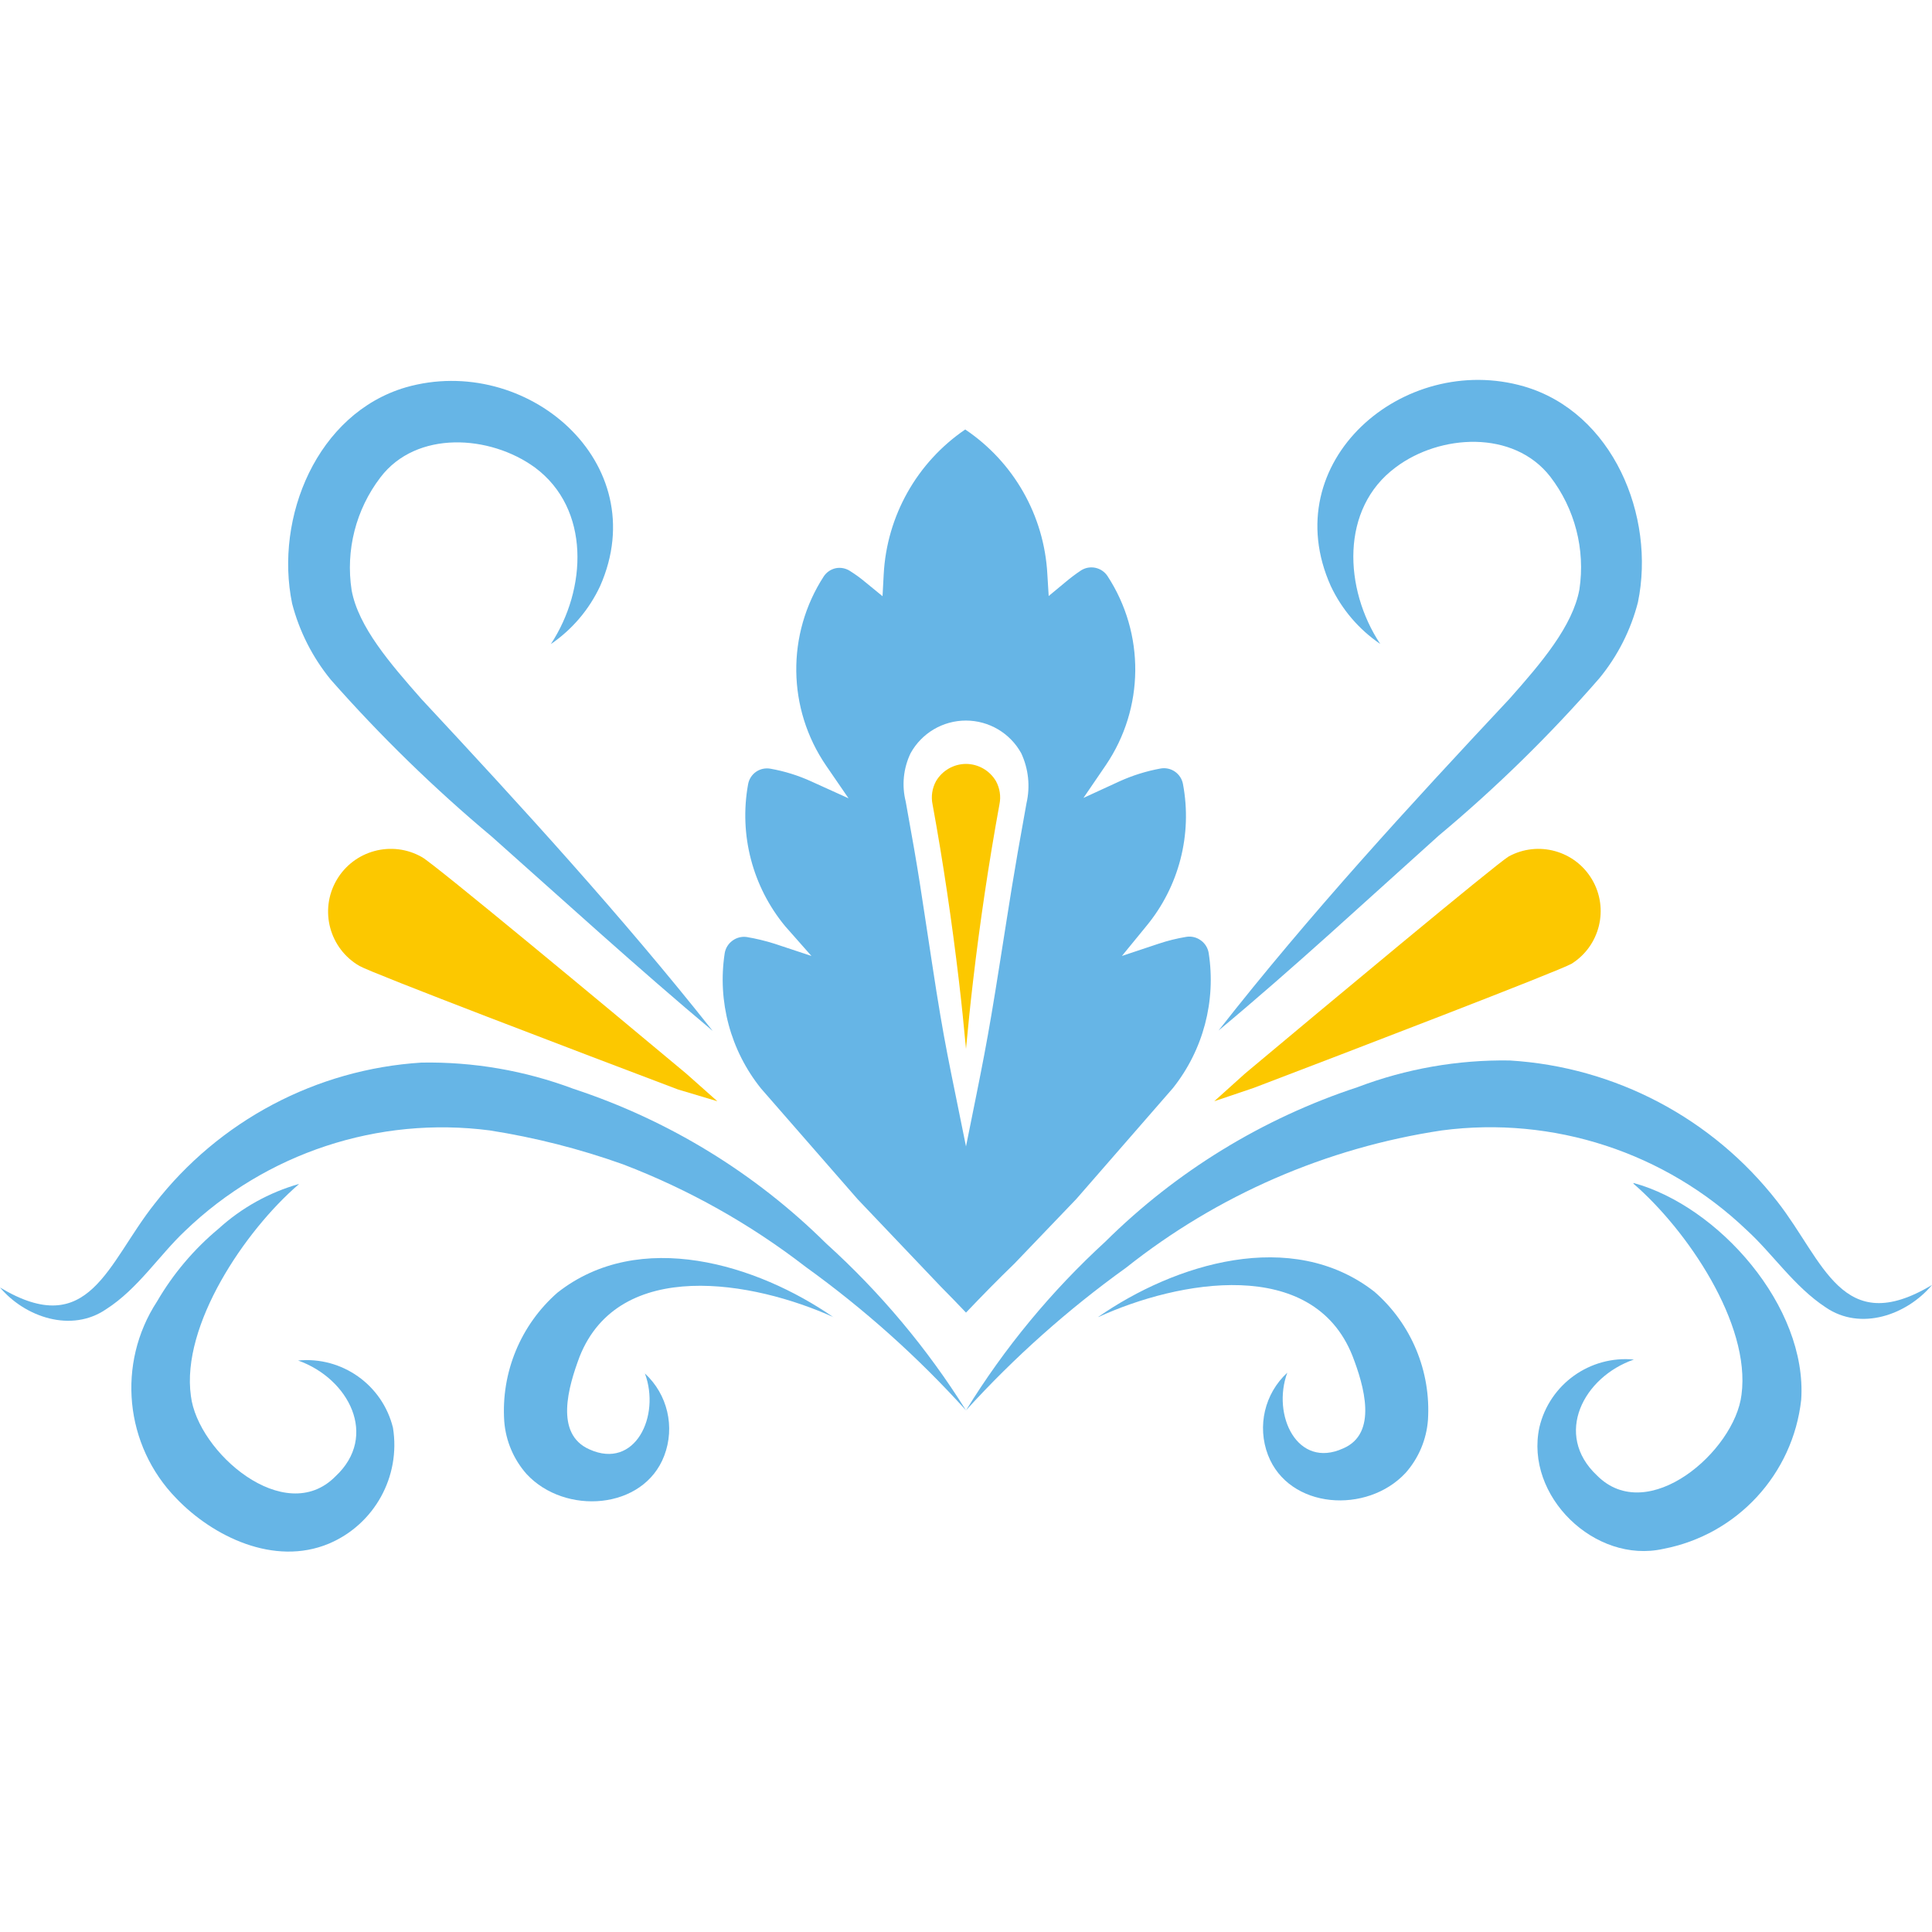
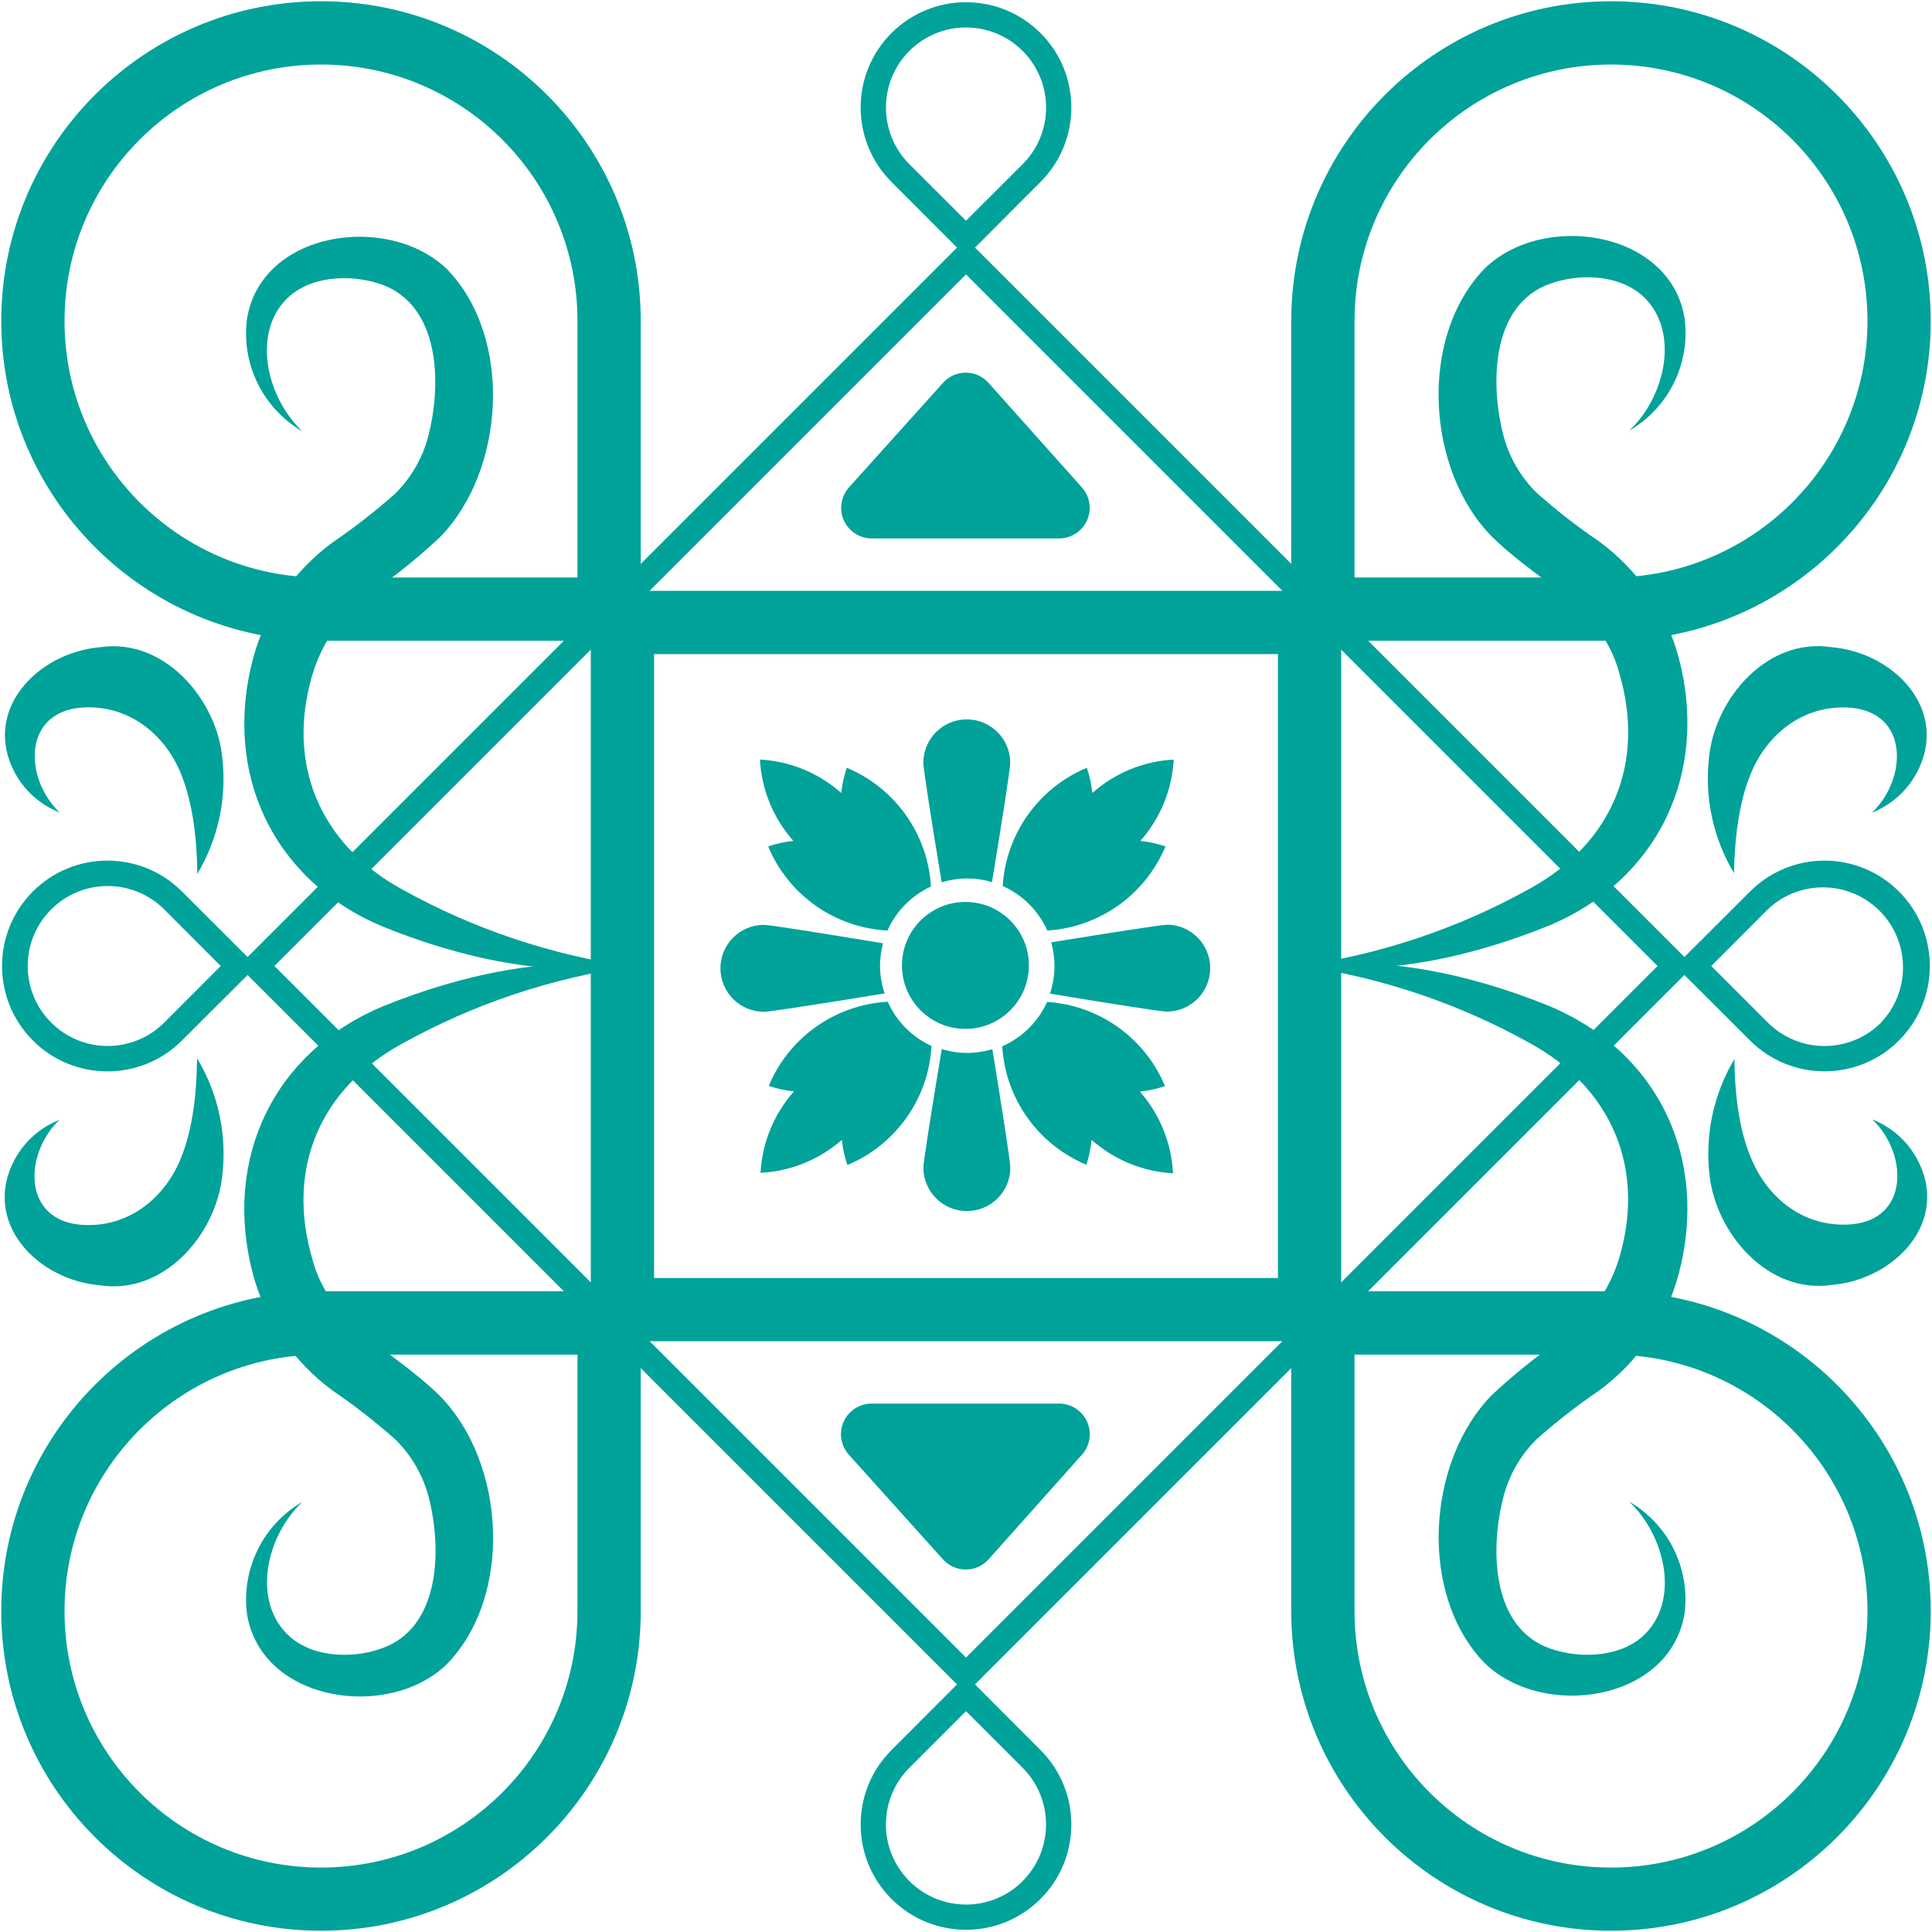
- <svg xmlns="http://www.w3.org/2000/svg" width="100" height="100" viewBox="0 0 100 100">
-   <path d="M50,39.54a1.81,1.81,0,0,0-1.55.89,1.76,1.76,0,0,0-.18,1.21c.55,3,1,6.07,1.36,9.1.14,1.18.26,2.36.37,3.55.11-1.19.23-2.37.37-3.55.35-3,.81-6.09,1.36-9.1a1.76,1.76,0,0,0-.18-1.21A1.81,1.81,0,0,0,50,39.54Z" fill="#fcc800" />
-   <path d="M55.71,62.06l5-5.74a9,9,0,0,0,1.85-7,1,1,0,0,0-.41-.65,1,1,0,0,0-.74-.18,9.31,9.31,0,0,0-1.45.36l-1.89.63,1.26-1.54a8.94,8.94,0,0,0,1.9-7.36,1,1,0,0,0-1.17-.8,9.08,9.08,0,0,0-2.11.66l-1.87.86,1.16-1.7a8.83,8.83,0,0,0,.08-9.79,1,1,0,0,0-1.36-.29,8.78,8.78,0,0,0-.8.6l-.88.73-.07-1.14a9.64,9.64,0,0,0-4.25-7.48,9.69,9.69,0,0,0-4.22,7.5l-.06,1.13-.88-.72a7.24,7.24,0,0,0-.81-.59,1,1,0,0,0-.73-.14,1,1,0,0,0-.62.42,8.83,8.83,0,0,0,.12,9.8l1.16,1.69L42,40.45a8.76,8.76,0,0,0-2.11-.66,1,1,0,0,0-.76.16,1,1,0,0,0-.41.65,9,9,0,0,0,1.92,7.34L42,49.48l-1.9-.63a10.55,10.55,0,0,0-1.45-.35,1,1,0,0,0-.74.19,1,1,0,0,0-.4.65,9,9,0,0,0,1.88,7l5,5.73L48.7,66.6c.44.44.87.89,1.3,1.34.82-.86,1.65-1.71,2.51-2.54ZM50,59.34h0c-.87-4.35-1.1-5.15-1.76-9.5-.63-4.09-.62-4.27-1.36-8.35a3.7,3.7,0,0,1,.25-2.5,3.27,3.27,0,0,1,5.73,0,4,4,0,0,1,.27,2.59c-.74,4.08-.82,4.76-1.37,8.21C51.07,54.17,50.87,55,50,59.34Z" fill="#66b5e6" />
-   <path d="M36.89,53.36C33,50.1,29.23,46.66,25.45,43.3a76.91,76.91,0,0,1-8.33-8.12,10.33,10.33,0,0,1-2-3.94C14.2,26.78,16.41,21.4,21,20.05c6.24-1.79,12.89,3.89,10.06,10.29a7.46,7.46,0,0,1-2.55,3c1.87-2.84,2.06-7-.82-9.14-2.33-1.7-6.14-1.94-8,.51a7.69,7.69,0,0,0-1.49,5.84c.35,1.9,2,3.8,3.62,5.64C27,41.75,32.17,47.4,36.89,53.36Z" fill="#66b5e6" />
-   <path d="M63.08,53.33c4.7-6,9.88-11.64,15.06-17.17,1.64-1.85,3.26-3.75,3.61-5.65a7.7,7.7,0,0,0-1.51-5.84c-1.9-2.44-5.72-2.2-8-.48-2.88,2.13-2.68,6.3-.8,9.14a7.48,7.48,0,0,1-2.56-3C66,23.9,72.64,18.2,78.88,20c4.6,1.34,6.82,6.71,5.9,11.17a10.17,10.17,0,0,1-2,3.94,73.38,73.38,0,0,1-8.31,8.14c-3.77,3.38-7.48,6.83-11.41,10.1Z" fill="#66b5e6" />
+ <svg xmlns="http://www.w3.org/2000/svg" width="200" height="200" viewBox="0 0 200 200">
  <g>
-     <path d="M37.13,57l-1.61-1.43c-4.07-3.4-13-10.82-13.67-11.2A3.22,3.22,0,0,0,18.61,50c.66.38,11.51,4.51,16.48,6.39Z" fill="#fcc800" />
-     <path d="M62.85,57l1.6-1.44c4.07-3.41,13-10.85,13.64-11.23a3.22,3.22,0,0,1,3.26,5.55c-.66.38-11.5,4.54-16.46,6.43Z" fill="#fcc800" />
+     <path d="M166.77,66.33a33.1,33.1,0,0,0,33.1-33.1h0A33.1,33.1,0,0,0,166.77.13h0a33.1,33.1,0,0,0-33.1,33.1V61.16H66.33V33.23A33.1,33.1,0,0,0,33.23.13h0A33.1,33.1,0,0,0,.13,33.23h0a33.1,33.1,0,0,0,33.1,33.1H61.16v67.34H33.23a33.1,33.1,0,0,0-33.1,33.1h0a33.1,33.1,0,0,0,33.1,33.1h0a33.1,33.1,0,0,0,33.1-33.1V138.84h67.34v27.93a33.1,33.1,0,0,0,33.1,33.1h0a33.1,33.1,0,0,0,33.1-33.1h0a33.1,33.1,0,0,0-33.1-33.1H138.84V66.33Zm-26.55-33.1a26.55,26.55,0,1,1,26.55,26.55H140.22ZM59.78,59.78H33.23A26.55,26.55,0,1,1,59.78,33.23Zm0,107a26.55,26.55,0,1,1-26.55-26.55H59.78Zm72.51-34.48H67.71V67.71h64.58Zm7.93,7.93h26.55a26.55,26.55,0,1,1-26.55,26.55Z" fill="#00a29a" />
+     <path d="M196.58,92.29a10.89,10.89,0,0,0-15.42,0l-6.79,6.78L100.93,25.63l6.78-6.79a10.9,10.9,0,0,0,0-15.42h0a10.91,10.91,0,0,0-15.42,0h0a10.9,10.9,0,0,0,0,15.42l6.78,6.79L25.63,99.07h0l-6.79-6.78a10.91,10.91,0,1,0,0,15.42l6.79-6.78,73.44,73.44h0l-6.78,6.79a10.9,10.9,0,0,0,0,15.42h0a10.91,10.91,0,0,0,15.42,0h0a10.9,10.9,0,0,0,0-15.42l-6.78-6.79,73.44-73.44,6.79,6.78a10.9,10.9,0,0,0,15.42-15.42ZM94.14,5.27A8.29,8.29,0,0,1,105.86,17L100,22.85,94.14,17A8.3,8.3,0,0,1,94.14,5.27ZM17,105.86a8.28,8.28,0,1,1,0-11.72L22.85,100Zm88.87,88.87A8.29,8.29,0,0,1,94.14,183l5.86-5.86,5.86,5.86A8.3,8.3,0,0,1,105.86,194.73ZM100,171.59,28.41,100,100,28.41,171.59,100Zm94.73-65.73a8.3,8.3,0,0,1-11.72,0L177.15,100,183,94.14a8.29,8.29,0,0,1,11.72,11.72Z" fill="#00a29a" />
+     <circle cx="99.94" cy="99.94" r="6.57" fill="#00a29a" />
+     <path d="M100.14,90.94a8.93,8.93,0,0,1,2.55.37c1-6.07,1.89-11.73,1.89-12.34a4.5,4.5,0,1,0-9,0c0,.61.9,6.29,1.9,12.37A9,9,0,0,1,100.14,90.94Z" fill="#00a29a" />
+     <path d="M120.82,95.73c-.61,0-6,.85-12,1.82a8.93,8.93,0,0,1,.34,2.44,9.09,9.09,0,0,1-.47,2.87c6,1,11.48,1.86,12.09,1.86a4.5,4.5,0,1,0,0-9Z" fill="#00a29a" />
+     <path d="M100.14,109a9,9,0,0,1-2.65-.4c-1,6-1.9,11.66-1.9,12.27a4.5,4.5,0,1,0,9,0c0-.61-.88-6.22-1.86-12.26A9.15,9.15,0,0,1,100.14,109Z" fill="#00a29a" />
+     <path d="M91.1,100a9.07,9.07,0,0,1,.31-2.35c-6.06-1-11.72-1.91-12.33-1.91a4.5,4.5,0,1,0,0,9c.62,0,6.37-.9,12.5-1.9A8.84,8.84,0,0,1,91.1,100Z" fill="#00a29a" />
+     <path d="M91.87,96.33a9.13,9.13,0,0,1,4.5-4.56,14.21,14.21,0,0,0-8.71-12.29,11.83,11.83,0,0,0-.57,2.61,13.76,13.76,0,0,0-8.42-3.46,13.76,13.76,0,0,0,3.46,8.42,11.83,11.83,0,0,0-2.61.57h0A14.18,14.18,0,0,0,91.87,96.33Z" fill="#00a29a" />
+     <path d="M118.05,87.05a13.81,13.81,0,0,0,3.45-8.42,13.78,13.78,0,0,0-8.42,3.46,11.83,11.83,0,0,0-.57-2.61,14.21,14.21,0,0,0-8.71,12.24,9.15,9.15,0,0,1,4.62,4.61,14.21,14.21,0,0,0,12.23-8.71h0A11.87,11.87,0,0,0,118.05,87.05Z" fill="#00a29a" />
+     <path d="M118,113a11.74,11.74,0,0,0,2.6-.57h0a14.2,14.2,0,0,0-12.2-8.71,9.13,9.13,0,0,1-4.65,4.59,14.2,14.2,0,0,0,8.71,12.26A11.74,11.74,0,0,0,113,118a13.87,13.87,0,0,0,8.43,3.46A13.87,13.87,0,0,0,118,113Z" fill="#00a29a" />
+     <path d="M91.9,103.7a14.2,14.2,0,0,0-12.32,8.71h0a11.83,11.83,0,0,0,2.61.57,13.81,13.81,0,0,0-3.46,8.43A13.84,13.84,0,0,0,87.15,118a11.74,11.74,0,0,0,.57,2.6,14.19,14.19,0,0,0,8.71-12.32A9.09,9.09,0,0,1,91.9,103.7Z" fill="#00a29a" />
+     <path d="M134.51,100a68.77,68.77,0,0,0,23.84-8c8.5-4.66,12-12.93,9.31-22.2-1.85-7.07-8.14-9.23-13.23-14.26-6.78-6.88-7.62-20.64-.75-27.73,6-5.91,19.24-4,20.71,5.15a11.68,11.68,0,0,1-5.75,11.63c3.79-3.52,5.34-10.41,1.36-14-2.58-2.28-6.95-2.34-10.09-1-5.57,2.46-5.62,10.33-4.27,15.51A12.94,12.94,0,0,0,159.06,51a61.86,61.86,0,0,0,6.41,5,22,22,0,0,1,8.31,12.08c3.14,11.89-2.08,23-13.46,27.75-8.15,3.3-17.08,5.23-25.81,4.12Z" fill="#00a29a" />
+     <path d="M179.54,90.45a19.13,19.13,0,0,1-2.61-12.17c.66-6,6-12.31,12.69-11.28,6.54.56,12.24,6.59,8.8,13a9,9,0,0,1-4.63,4.12c3.64-3.48,3.85-10.29-2.15-10.85-4.44-.38-8.23,2.18-10.15,6.25-1.42,3.07-1.9,6.93-2,10.94Z" fill="#00a29a" />
+     <path d="M134.51,100c8.73-1.11,17.66.82,25.81,4.12,11.39,4.75,16.6,15.85,13.46,27.75A22,22,0,0,1,165.47,144a61.86,61.86,0,0,0-6.41,5,12.94,12.94,0,0,0-3.42,5.93c-1.35,5.19-1.3,13.05,4.27,15.51,3.14,1.31,7.51,1.25,10.09-1,4-3.58,2.43-10.45-1.36-14A11.68,11.68,0,0,1,174.39,167c-1.48,9.16-14.66,11.06-20.71,5.15-6.87-7.08-6-20.85.75-27.73a62.23,62.23,0,0,1,7-5.66,16.1,16.1,0,0,0,6.21-8.6c2.72-9.25-.81-17.56-9.31-22.2a68.77,68.77,0,0,0-23.84-8Z" fill="#00a29a" />
+     <path d="M179.54,109.55c.05,4,.53,7.87,2,10.94,1.92,4.07,5.71,6.63,10.15,6.25,6-.56,5.79-7.37,2.14-10.85a8.94,8.94,0,0,1,4.64,4.12c3.44,6.4-2.26,12.43-8.8,13-6.67,1-12-5.33-12.69-11.28a19.13,19.13,0,0,1,2.61-12.17Z" fill="#00a29a" />
+     <path d="M65.45,100.05c-8.72,1.11-17.66-.82-25.8-4.12-11.39-4.75-16.6-15.85-13.46-27.75A22,22,0,0,1,34.5,56.1a64.09,64.09,0,0,0,6.41-5,12.94,12.94,0,0,0,3.42-5.93c1.35-5.19,1.29-13-4.28-15.51-3.14-1.31-7.5-1.25-10.08,1-4,3.58-2.44,10.45,1.35,14A11.71,11.71,0,0,1,25.57,33C27.05,23.87,40.23,22,46.29,27.88c6.86,7.09,6,20.85-.75,27.73a61.14,61.14,0,0,1-7,5.66,16,16,0,0,0-6.21,8.6c-2.73,9.25.81,17.56,9.3,22.2a68.84,68.84,0,0,0,23.84,8Z" fill="#00a29a" />
+     <path d="M20.43,90.51c-.05-4-.53-7.88-1.95-11-1.92-4.07-5.71-6.63-10.16-6.25-6,.56-5.79,7.37-2.14,10.85A9,9,0,0,1,1.54,80c-3.43-6.4,2.26-12.43,8.81-13C17,66,22.38,72.38,23,78.33a19.17,19.17,0,0,1-2.6,12.18Z" fill="#00a29a" />
+     <path d="M65.45,100.05a68.84,68.84,0,0,0-23.84,8c-8.5,4.66-12,12.93-9.3,22.2,1.84,7.07,8.13,9.23,13.23,14.26,6.77,6.88,7.62,20.64.75,27.73-6,5.91-19.24,4-20.72-5.15a11.71,11.71,0,0,1,5.75-11.63C27.53,159,26,165.85,30,169.42c2.58,2.28,6.94,2.34,10.08,1,5.57-2.46,5.63-10.33,4.28-15.51A12.94,12.94,0,0,0,40.91,149a64.09,64.09,0,0,0-6.41-5,22,22,0,0,1-8.31-12.08c-3.15-11.89,2.08-23,13.46-27.75,8.14-3.3,17.08-5.23,25.8-4.12Z" fill="#00a29a" />
+     <path d="M20.43,109.6A19.12,19.12,0,0,1,23,121.77c-.65,6-6,12.31-12.68,11.28-6.54-.56-12.24-6.59-8.81-13a9,9,0,0,1,4.64-4.12c-3.65,3.48-3.85,10.29,2.14,10.85,4.45.39,8.24-2.18,10.16-6.25,1.42-3.07,1.9-6.93,1.95-10.94Z" fill="#00a29a" />
+     <path d="M97.64,39.61,87.89,50.45a3.17,3.17,0,0,0,2.36,5.29h19.42A3.17,3.17,0,0,0,112,50.46l-9.68-10.84A3.16,3.16,0,0,0,97.64,39.61Z" fill="#00a29a" />
+     <path d="M97.62,161.43l-9.75-10.84a3.17,3.17,0,0,1,2.36-5.29h19.42a3.17,3.17,0,0,1,2.36,5.28l-9.67,10.84A3.17,3.17,0,0,1,97.62,161.43Z" fill="#00a29a" />
  </g>
-   <path d="M50,73a52.51,52.51,0,0,0-8.29-7.42,37.2,37.2,0,0,0-9.45-5.31,38.07,38.07,0,0,0-6.91-1.76,19.19,19.19,0,0,0-15.77,5.2c-1.34,1.26-2.44,3-4.08,4.05C3.7,69,1.3,68.18,0,66.64c4.63,2.78,5.56-1.26,8-4.33A19,19,0,0,1,21.81,55a21.3,21.3,0,0,1,7.88,1.36,33.42,33.42,0,0,1,13.07,8A40.83,40.83,0,0,1,50,73Z" fill="#66b5e6" />
-   <path d="M15.44,61.32c-2.76,2.38-6.07,7.27-5.56,10.93.35,2.92,4.86,6.82,7.48,4.17,2.25-2.09.69-5.07-1.93-6a4.6,4.6,0,0,1,4.91,3.48,5.55,5.55,0,0,1-3.32,6c-2.83,1.18-6-.37-7.89-2.34a8.19,8.19,0,0,1-1-10.2,14.18,14.18,0,0,1,3.18-3.76,10.43,10.43,0,0,1,4.17-2.32Z" fill="#66b5e6" />
-   <path d="M43.15,68.18C39,66.3,32.05,65.06,30,70.22c-.58,1.55-1.31,4,.51,4.8,2.36,1.07,3.69-1.73,2.87-3.93a3.9,3.9,0,0,1,1,4.26c-1.07,2.81-5.15,3.09-7.13.94a4.66,4.66,0,0,1-1.15-2.72,8.13,8.13,0,0,1,2.75-6.66c4.26-3.36,10.35-1.46,14.29,1.27Z" fill="#66b5e6" />
-   <path d="M50,73a41,41,0,0,1,7.21-8.73,33.38,33.38,0,0,1,13.06-8,21.27,21.27,0,0,1,7.87-1.38A19,19,0,0,1,92,62.2c2.4,3.07,3.34,7.1,8,4.31-1.3,1.55-3.69,2.4-5.5,1.16-1.63-1.07-2.75-2.78-4.09-4a19.2,19.2,0,0,0-15.78-5.16,34.54,34.54,0,0,0-16.35,7.11A52.93,52.93,0,0,0,50,73Z" fill="#66b5e6" />
-   <path d="M84.55,61.23c4.4,1.2,9,6.39,8.68,11.22a8.85,8.85,0,0,1-7.14,7.72c-3.54.79-7.18-2.74-6.41-6.3a4.58,4.58,0,0,1,4.89-3.5c-2.61.9-4.17,3.88-1.91,6,2.63,2.65,7.13-1.26,7.48-4.18.49-3.67-2.83-8.54-5.59-10.92Z" fill="#66b5e6" />
-   <path d="M56.85,68.16c3.93-2.73,10-4.65,14.29-1.3a8.11,8.11,0,0,1,2.77,6.65,4.66,4.66,0,0,1-1.15,2.72c-2,2.16-6.05,1.89-7.13-.92a3.9,3.9,0,0,1,1-4.26c-.81,2.2.52,5,2.89,3.92,1.81-.77,1.08-3.25.48-4.8-2.06-5.16-9-3.9-13.15-2Z" fill="#66b5e6" />
</svg>
